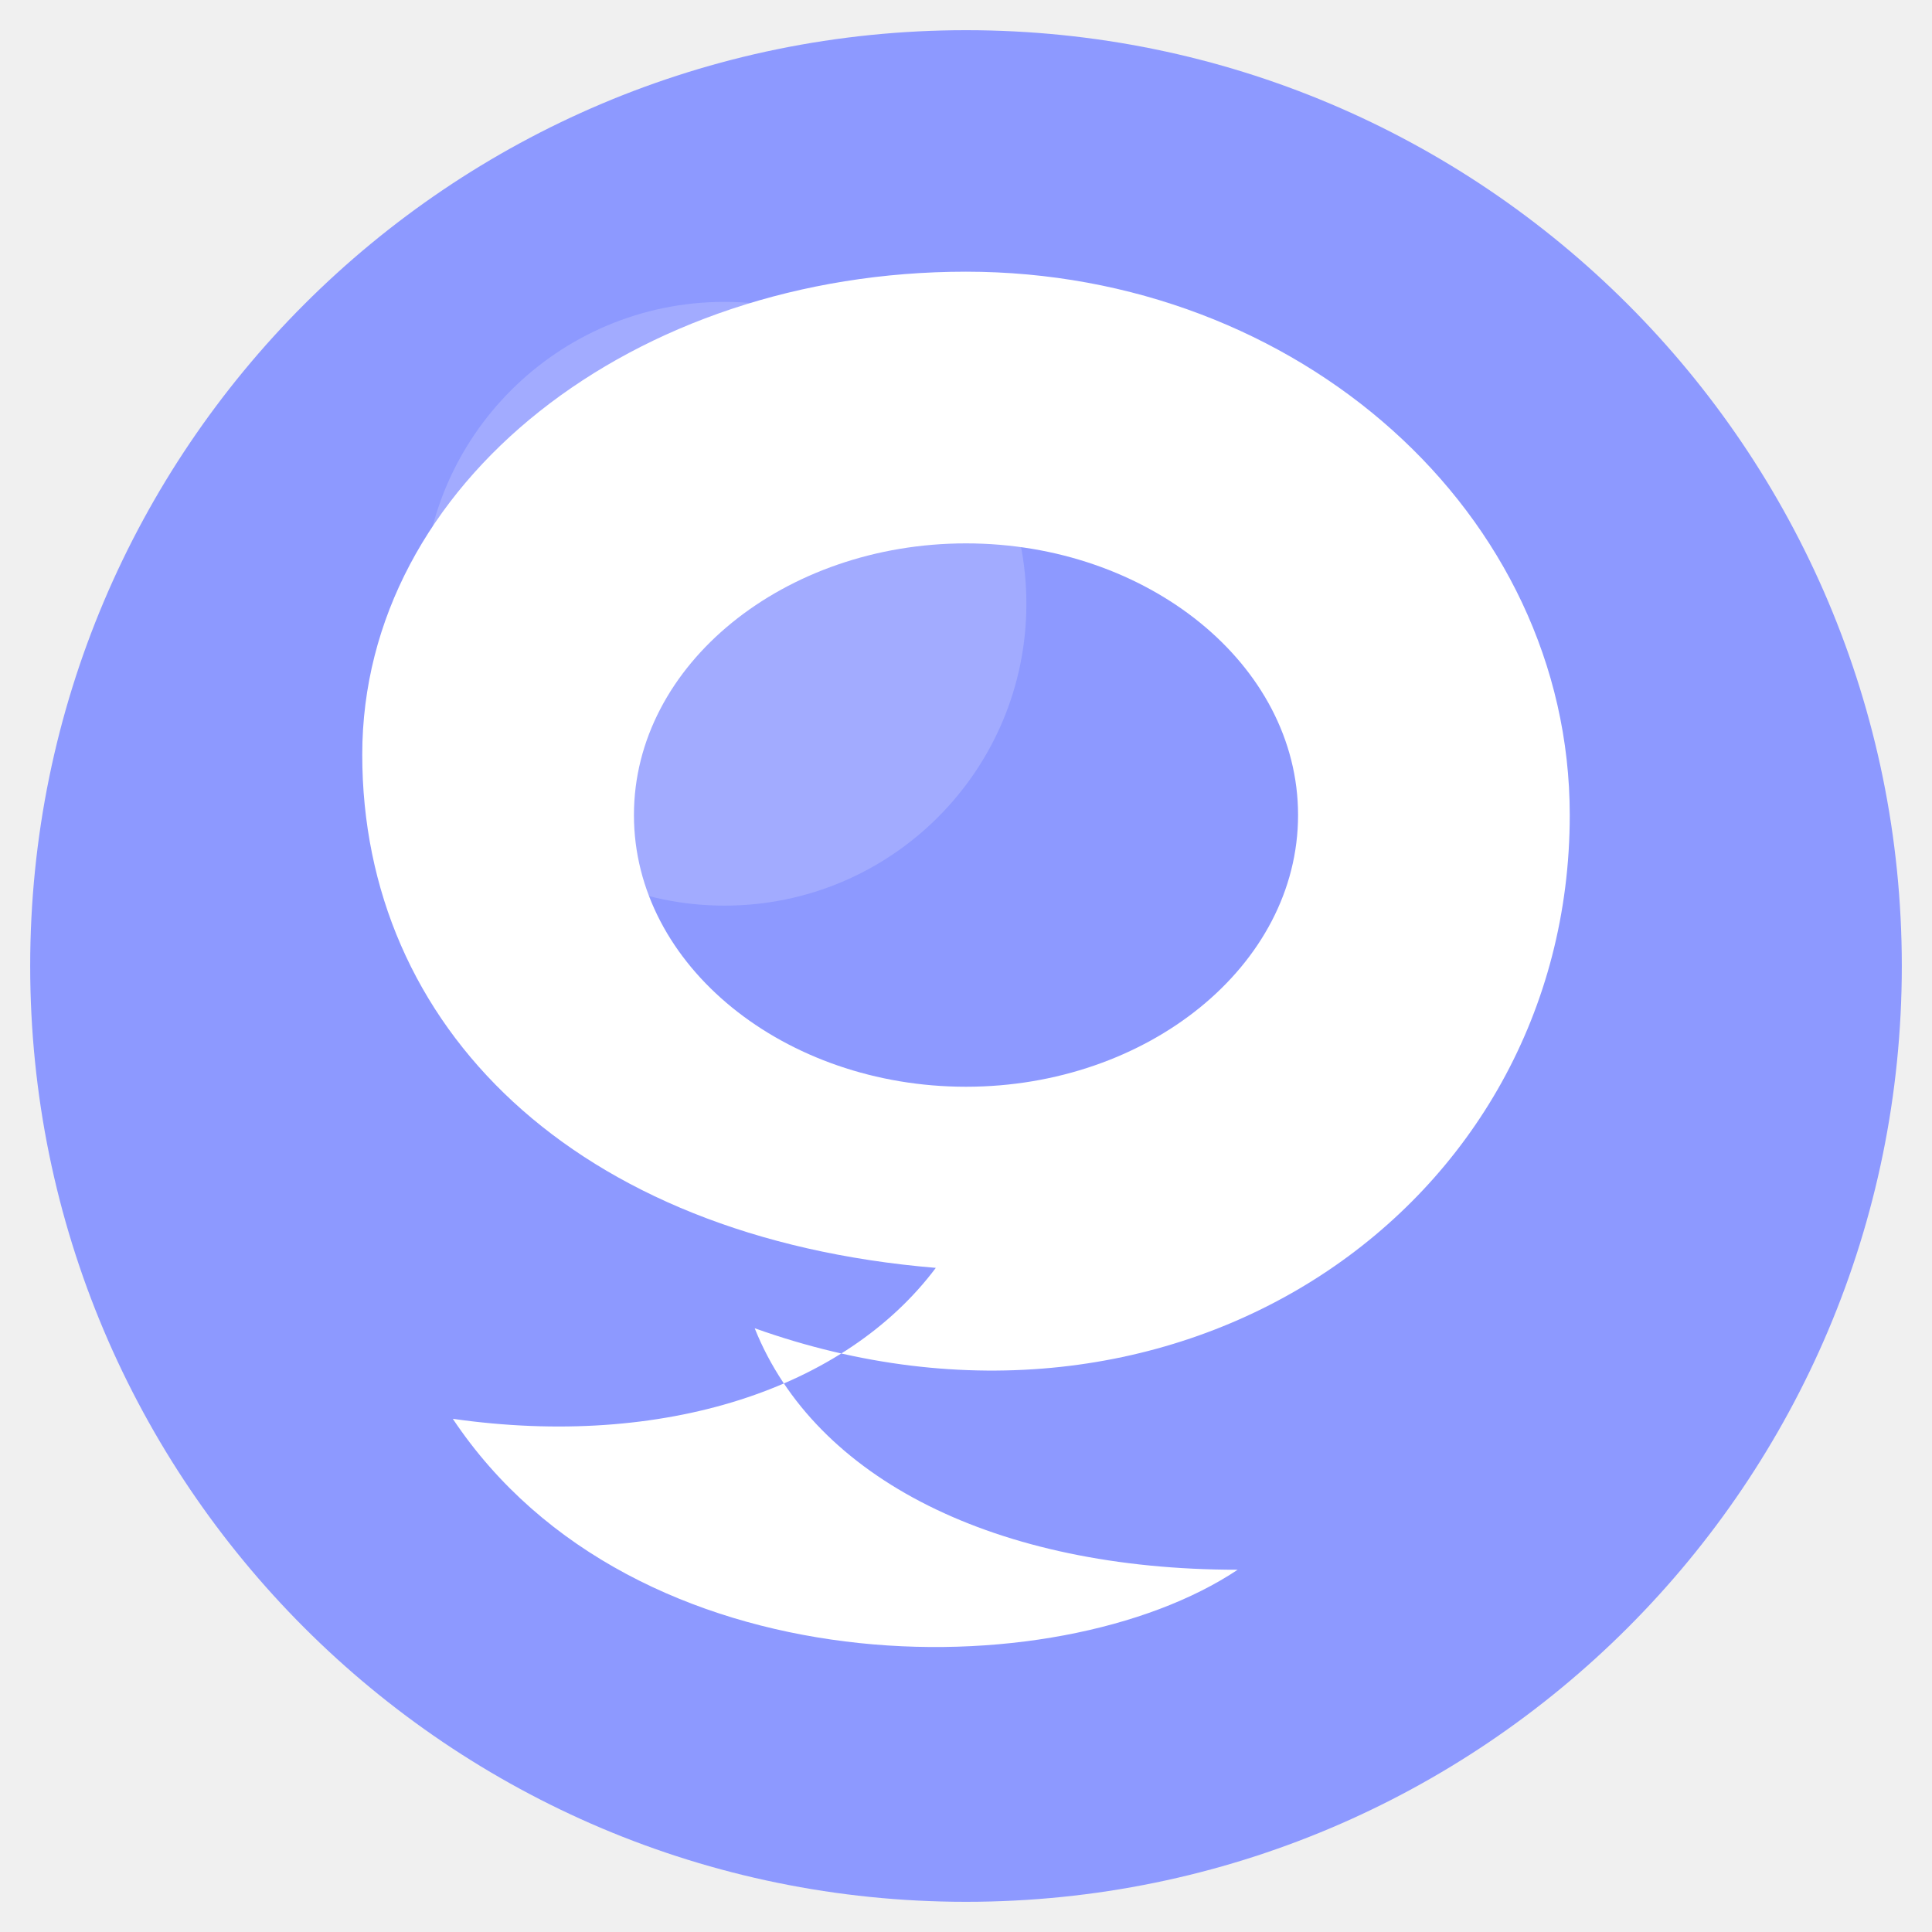
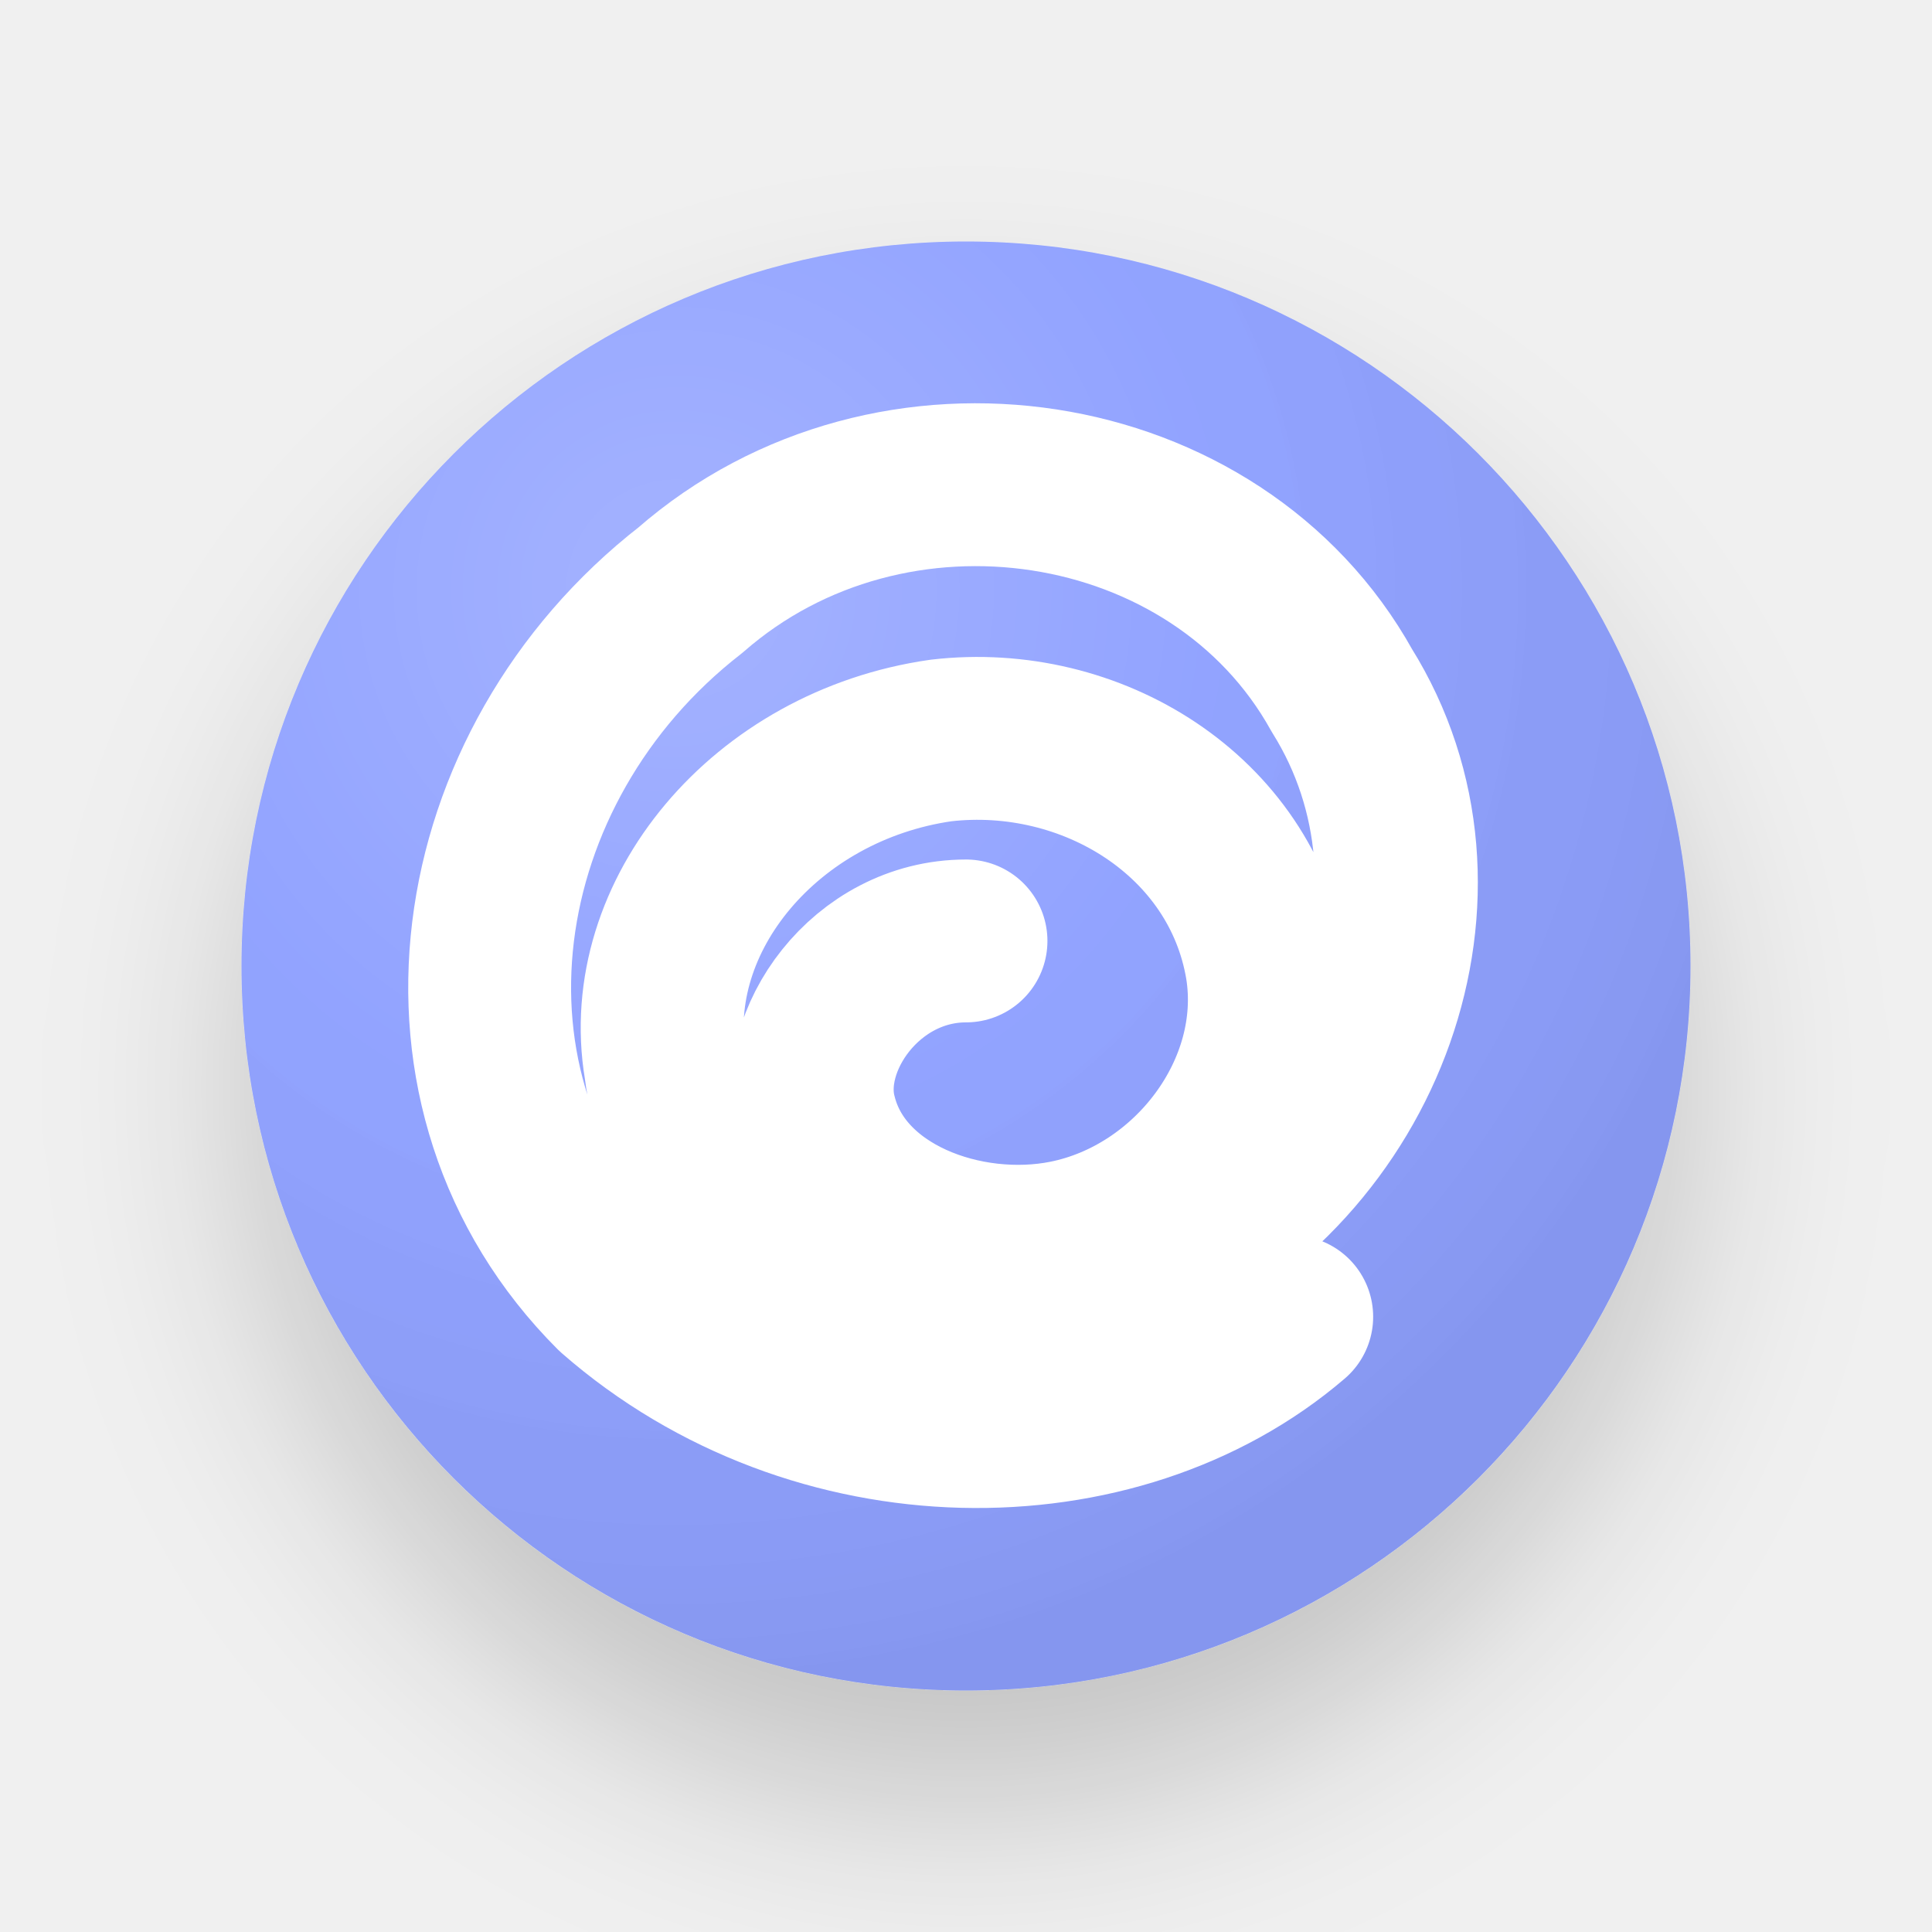
- <svg xmlns="http://www.w3.org/2000/svg" viewBox="0 0 64 64" role="img" aria-label="fantasy">
-   <circle cx="32" cy="32" r="31" fill="#8d99ff" />
-   <circle cx="24" cy="20" r="10" fill="#fff" opacity=".18" />
-   <g>
-     <path d="M32 9c11 0 20 8 20 18 0 13-13 22-27 17 2 5 8 8 16 8-6 4-20 4-26-5 7 1 13-1 16-5-12-1-19-8-19-17C12 16 21 9 32 9zm0 9c-6 0-11 4-11 9s5 9 11 9 11-4 11-9-5-9-11-9z" fill="#fff" />
+ <svg xmlns="http://www.w3.org/2000/svg" viewBox="0 0 64 64" role="img" aria-label="fantasy" data-style="reference-orbit-v2">
+   <defs>
+     <filter id="soft-shadow" x="-30%" y="-30%" width="160%" height="160%" color-interpolation-filters="sRGB">
+       <feDropShadow dx="0" dy="4" stdDeviation="3.2" flood-color="#000" flood-opacity=".18" />
+     </filter>
+     <radialGradient id="surface" cx="30%" cy="24%" r="76%">
+       <stop offset="0" stop-color="#fff" stop-opacity=".22" />
+       <stop offset=".48" stop-color="#fff" stop-opacity=".04" />
+       <stop offset="1" stop-color="#000" stop-opacity=".07" />
+     </radialGradient>
+   </defs>
+   <circle cx="32" cy="32" r="24" fill="#8ea0ff" filter="url(#soft-shadow)" />
+   <circle cx="32" cy="32" r="24" fill="url(#surface)" opacity=".9" />
+   <g transform="translate(5.44 5.44) scale(.83)">
+     <path data-icon="spiral-mark" d="M45 46c-7 6-19 6-27-1-8-8-6-21 3-28 8-7 21-5 26 4 5 8 1 19-8 23-8 4-18 0-19-8-1-6 4-12 11-13 6-.7 12 3 13 9 .8 5-3 10-8 11-4 .8-9-1-10-5-.8-3 2-7 6-7" fill="none" stroke="#fff" stroke-width="6.5" stroke-linecap="round" stroke-linejoin="round" />
  </g>
</svg>
